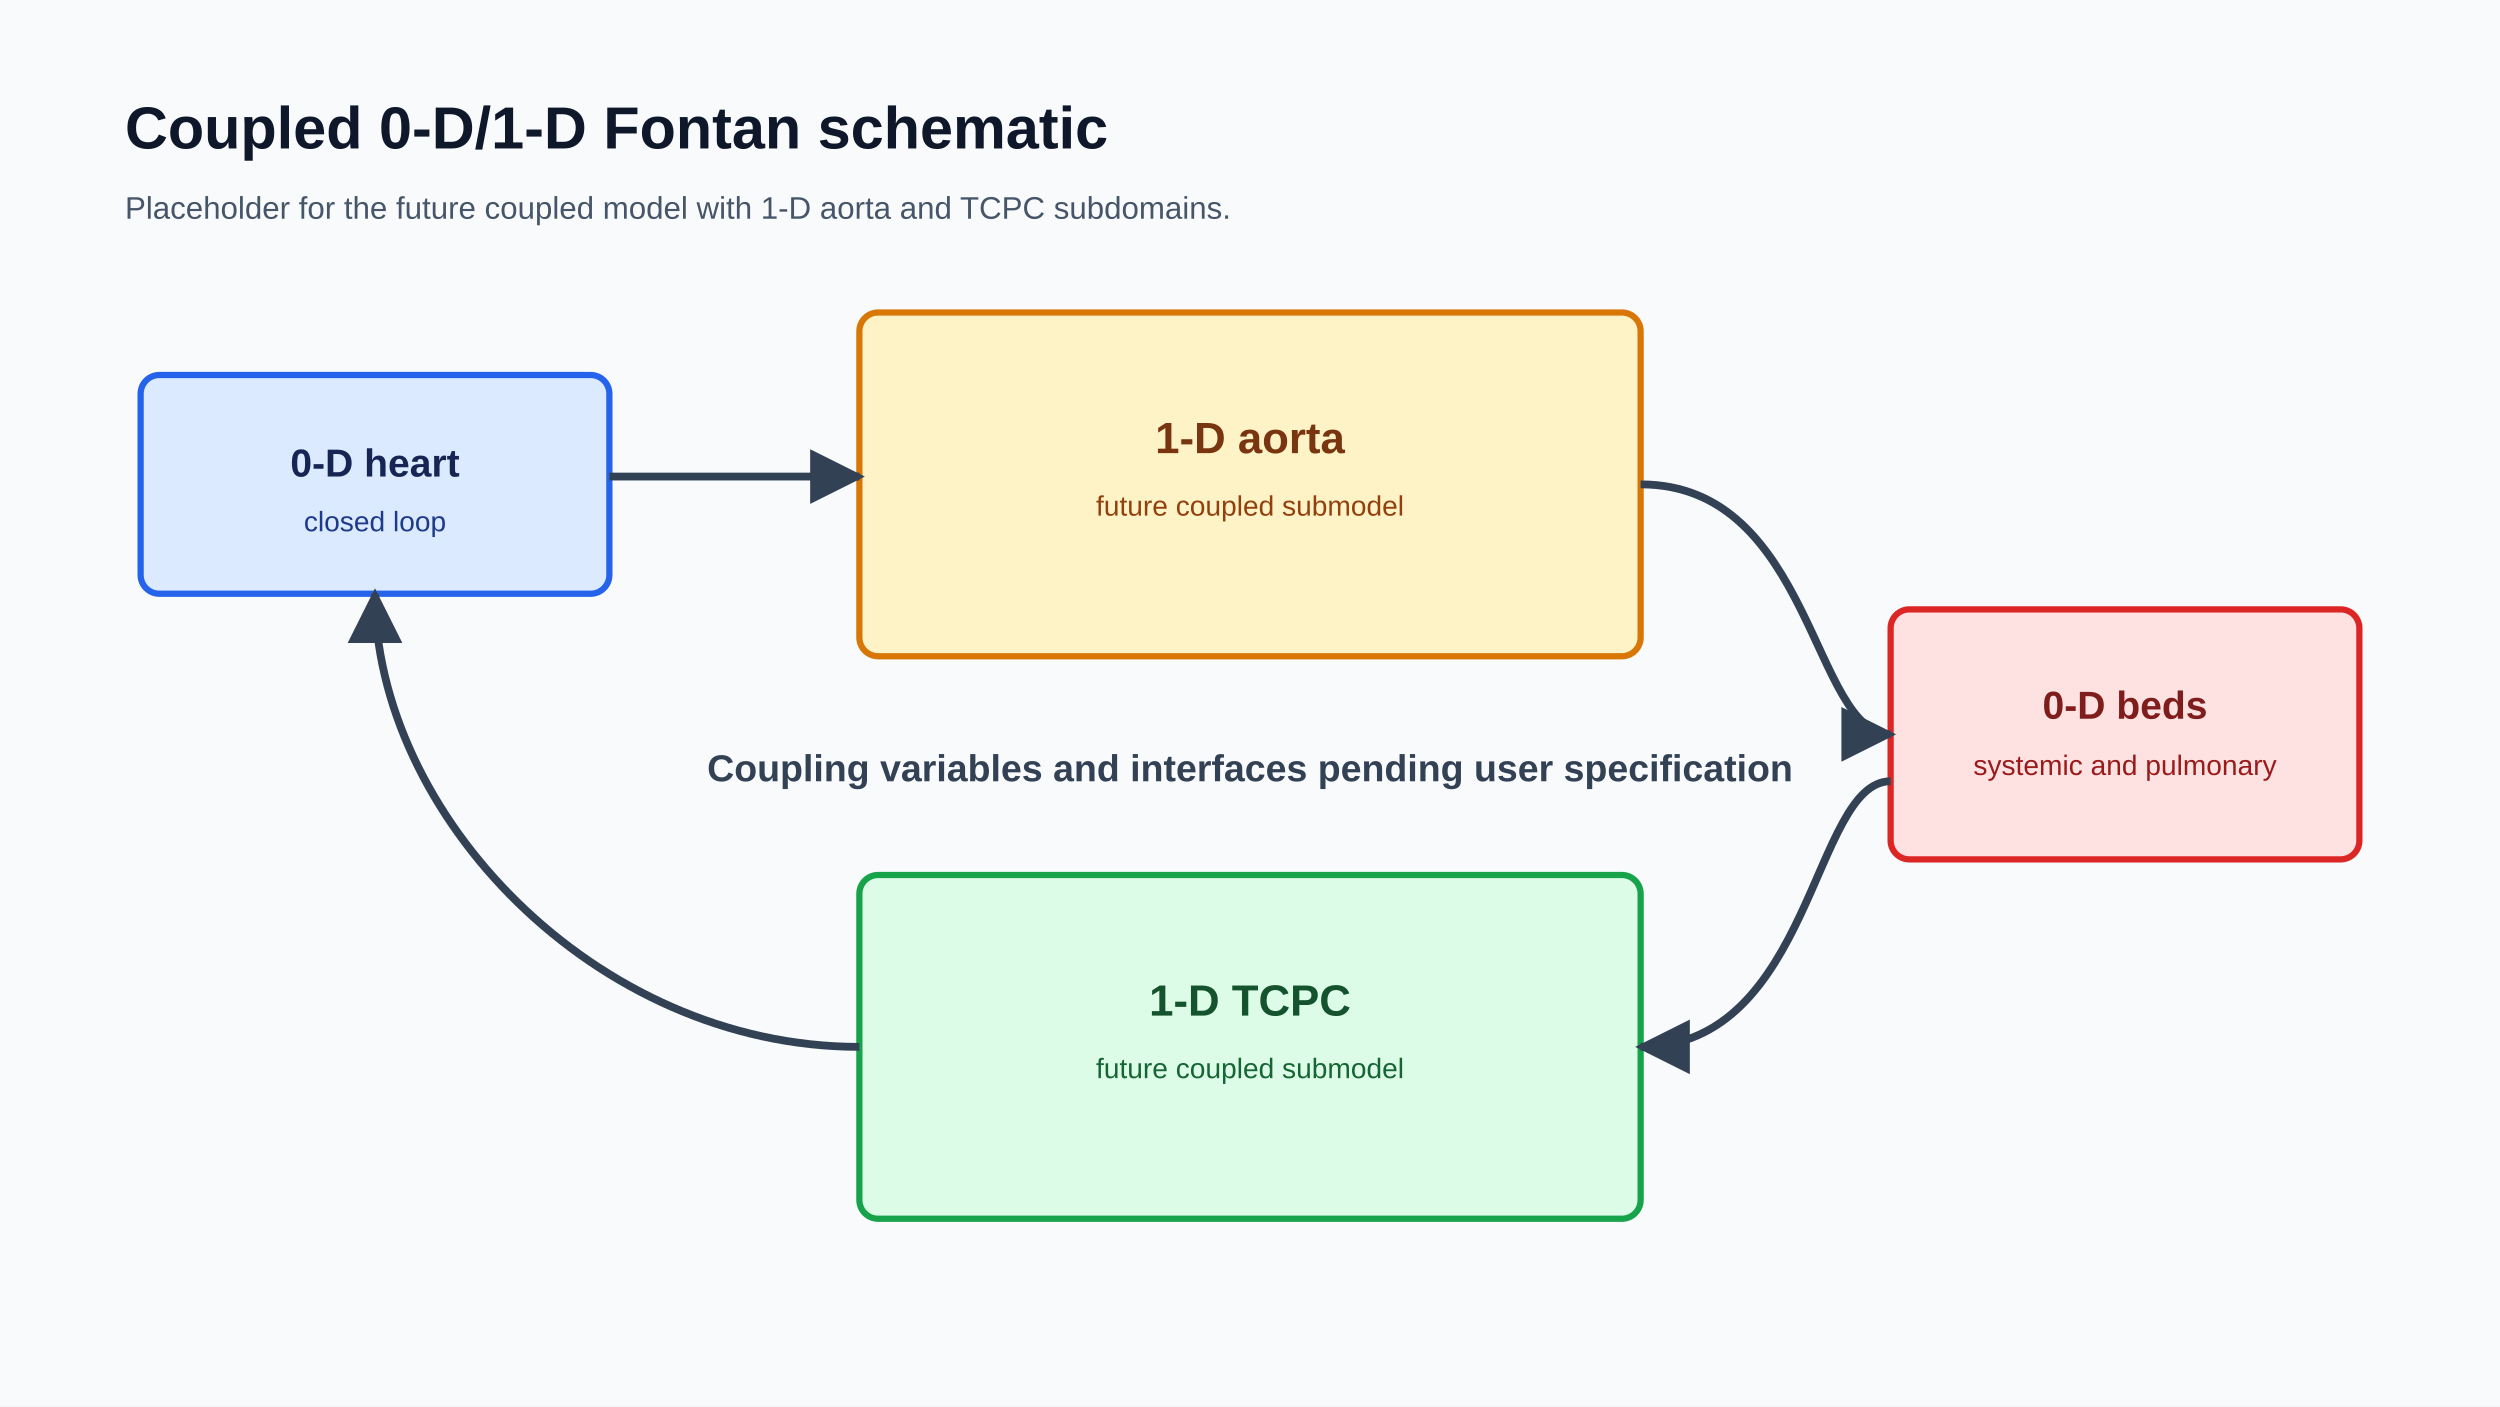
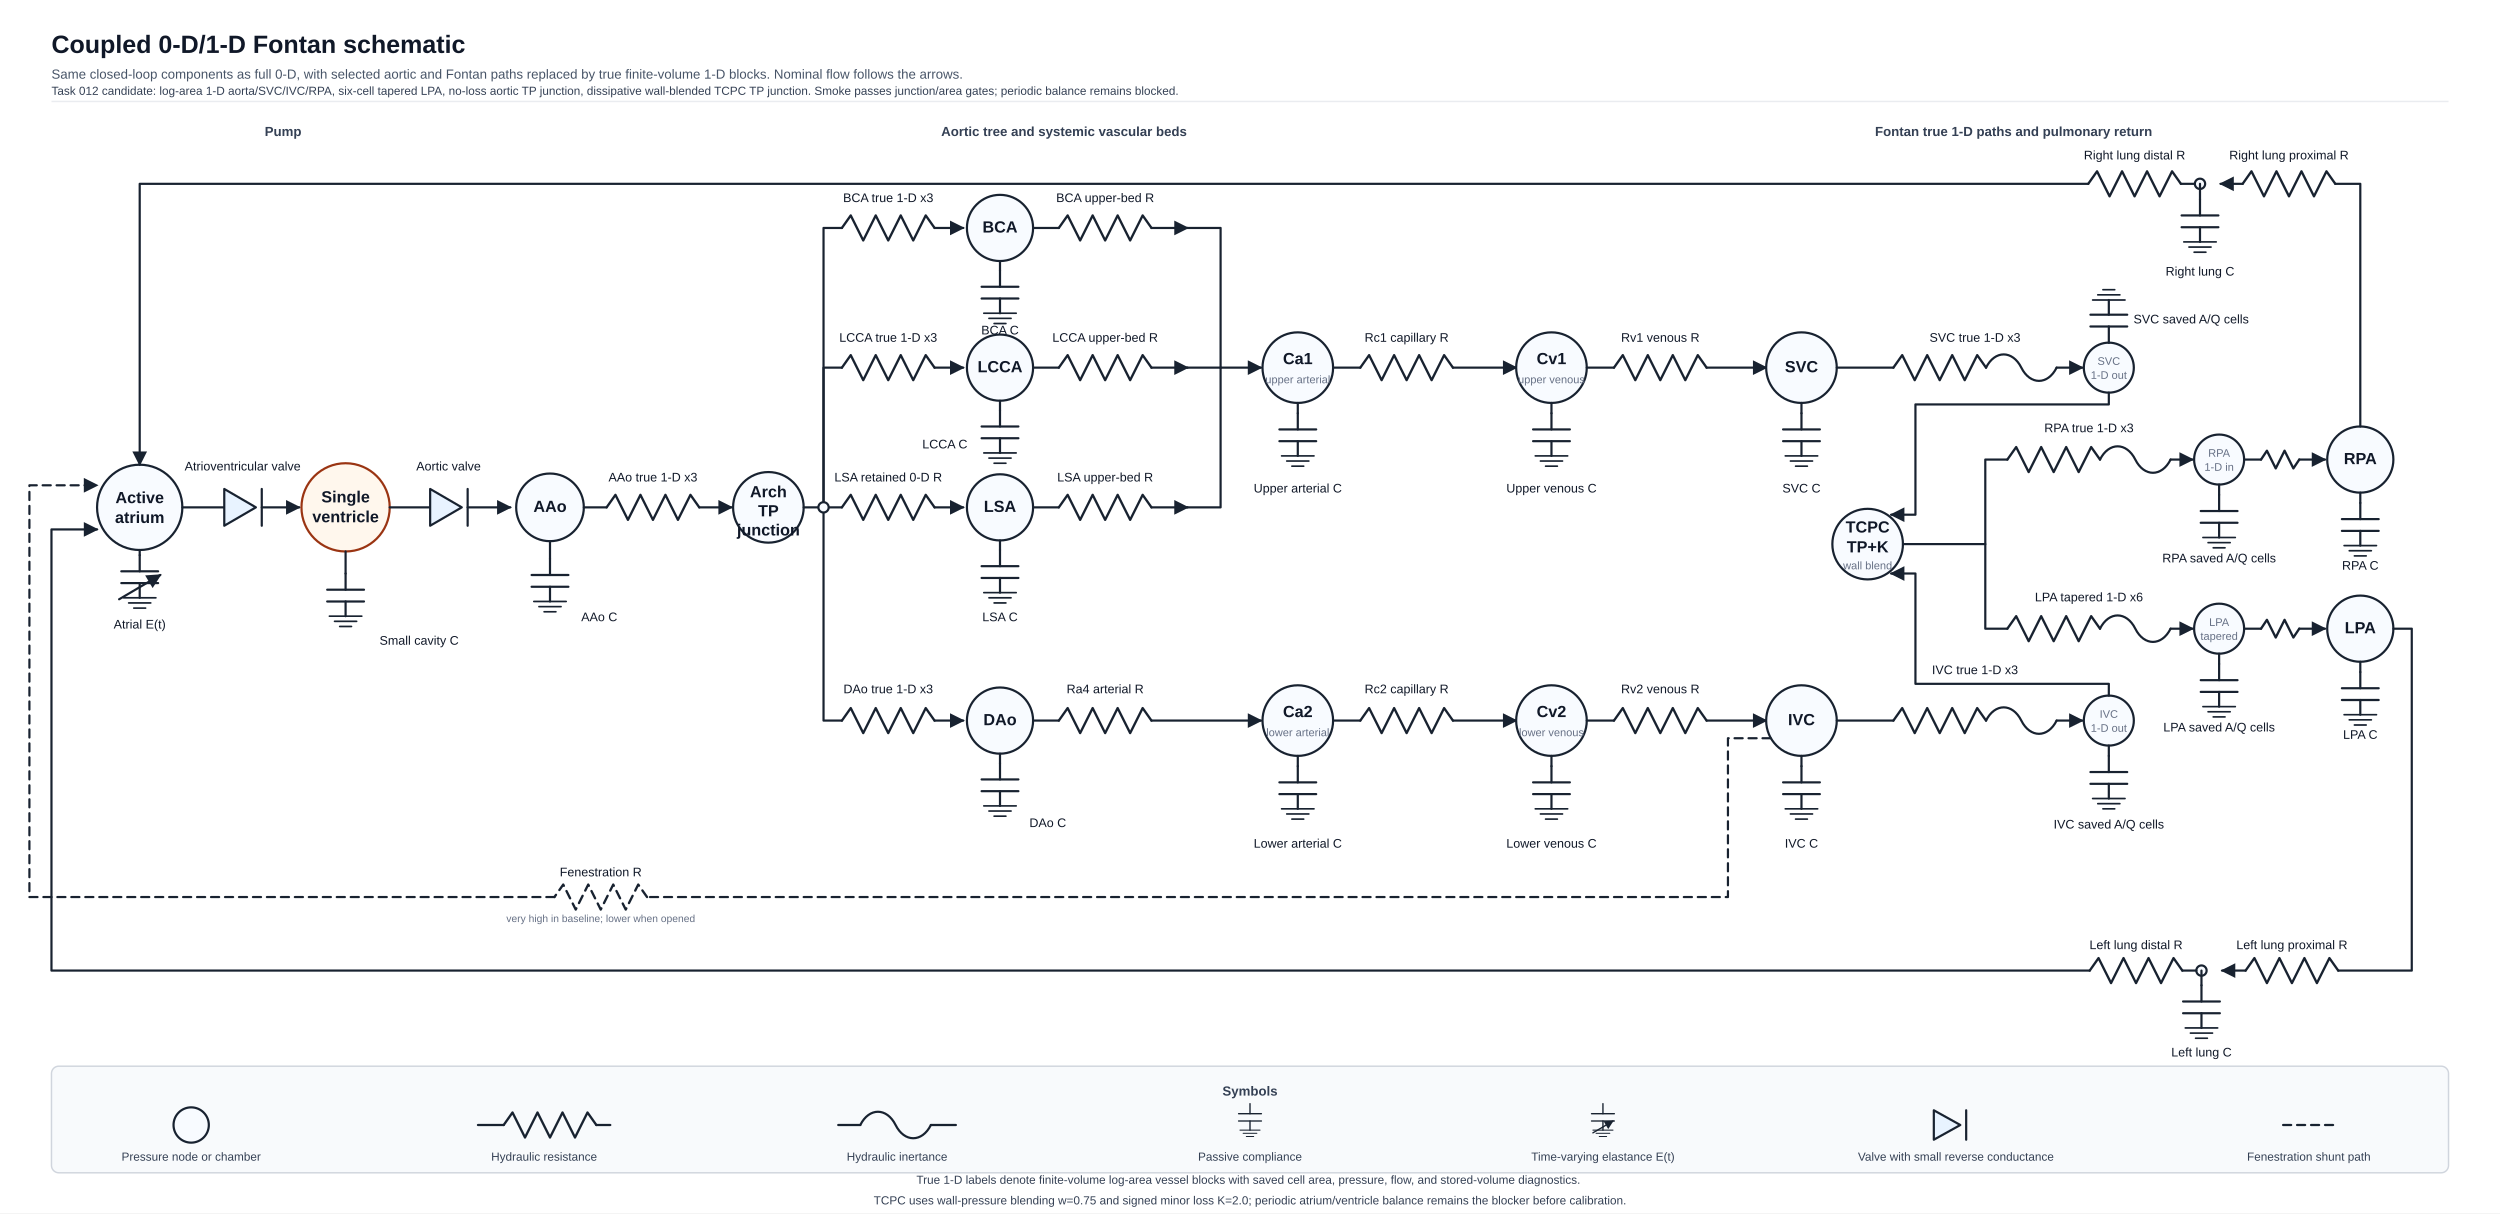
- <svg xmlns="http://www.w3.org/2000/svg" width="1600" height="900" viewBox="0 0 1600 900">
-   <rect width="1600" height="900" fill="#f8fafc" />
-   <text x="80" y="95" font-family="Arial, sans-serif" font-size="38" font-weight="700" fill="#0f172a">Coupled 0-D/1-D Fontan schematic</text>
-   <text x="80" y="140" font-family="Arial, sans-serif" font-size="20" fill="#475569">Placeholder for the future coupled model with 1-D aorta and TCPC subdomains.</text>
-   <rect x="90" y="240" width="300" height="140" rx="12" fill="#dbeafe" stroke="#2563eb" stroke-width="4" />
-   <text x="240" y="305" font-family="Arial, sans-serif" font-size="25" font-weight="700" text-anchor="middle" fill="#172554">0-D heart</text>
-   <text x="240" y="340" font-family="Arial, sans-serif" font-size="18" text-anchor="middle" fill="#1e3a8a">closed loop</text>
-   <rect x="550" y="200" width="500" height="220" rx="12" fill="#fef3c7" stroke="#d97706" stroke-width="4" />
-   <text x="800" y="290" font-family="Arial, sans-serif" font-size="28" font-weight="700" text-anchor="middle" fill="#78350f">1-D aorta</text>
-   <text x="800" y="330" font-family="Arial, sans-serif" font-size="18" text-anchor="middle" fill="#92400e">future coupled submodel</text>
-   <rect x="550" y="560" width="500" height="220" rx="12" fill="#dcfce7" stroke="#16a34a" stroke-width="4" />
-   <text x="800" y="650" font-family="Arial, sans-serif" font-size="28" font-weight="700" text-anchor="middle" fill="#14532d">1-D TCPC</text>
-   <text x="800" y="690" font-family="Arial, sans-serif" font-size="18" text-anchor="middle" fill="#166534">future coupled submodel</text>
-   <rect x="1210" y="390" width="300" height="160" rx="12" fill="#fee2e2" stroke="#dc2626" stroke-width="4" />
-   <text x="1360" y="460" font-family="Arial, sans-serif" font-size="25" font-weight="700" text-anchor="middle" fill="#7f1d1d">0-D beds</text>
-   <text x="1360" y="496" font-family="Arial, sans-serif" font-size="18" text-anchor="middle" fill="#991b1b">systemic and pulmonary</text>
-   <path d="M390 305 H550" stroke="#334155" stroke-width="5" marker-end="url(#arrow)" />
-   <path d="M1050 310 C1160 310 1160 470 1210 470" fill="none" stroke="#334155" stroke-width="5" marker-end="url(#arrow)" />
-   <path d="M1210 500 C1160 500 1160 670 1050 670" fill="none" stroke="#334155" stroke-width="5" marker-end="url(#arrow)" />
-   <path d="M550 670 C380 670 240 520 240 380" fill="none" stroke="#334155" stroke-width="5" marker-end="url(#arrow)" />
-   <text x="800" y="500" font-family="Arial, sans-serif" font-size="24" font-weight="700" text-anchor="middle" fill="#334155">Coupling variables and interfaces pending user specification</text>
+ <svg xmlns="http://www.w3.org/2000/svg" width="3400" height="1650" viewBox="0 0 3400 1650" role="img" aria-labelledby="title desc">
  <defs>
-     <marker id="arrow" viewBox="0 0 10 10" refX="9" refY="5" markerWidth="7" markerHeight="7" orient="auto-start-reverse">
-       <path d="M 0 0 L 10 5 L 0 10 z" fill="#334155" />
+     <marker id="arrow" viewBox="0 0 12 12" refX="10" refY="6" markerWidth="8" markerHeight="8" orient="auto-start-reverse">
+       <path d="M 1 1 L 11 6 L 1 11 z" fill="#182230" />
    </marker>
+     <style>
+       .page { fill: #ffffff; }
+       .title { font: 700 34px Arial, Helvetica, sans-serif; fill: #101828; }
+       .subtitle { font: 18px Arial, Helvetica, sans-serif; fill: #475467; }
+       .band-title { font: 700 18px Arial, Helvetica, sans-serif; fill: #344054; }
+       .wire { fill: none; stroke: #182230; stroke-width: 3; stroke-linecap: round; stroke-linejoin: round; }
+       .flow { fill: none; stroke: #182230; stroke-width: 3; stroke-linecap: round; stroke-linejoin: round; marker-end: url(#arrow); }
+       .resistor { fill: none; stroke: #182230; stroke-width: 3.2; stroke-linecap: round; stroke-linejoin: round; }
+       .inductor { fill: none; stroke: #182230; stroke-width: 3; stroke-linecap: round; stroke-linejoin: round; }
+       .dash { stroke-dasharray: 11 8; }
+       .node { fill: #f8fbff; stroke: #182230; stroke-width: 3; }
+       .pump { fill: #fff7ed; stroke: #9a3412; stroke-width: 3; }
+       .node-label { font: 700 22px Arial, Helvetica, sans-serif; fill: #101828; text-anchor: middle; dominant-baseline: middle; }
+       .small { font: 15px Arial, Helvetica, sans-serif; fill: #667085; text-anchor: middle; dominant-baseline: middle; }
+       .label { font: 17px Arial, Helvetica, sans-serif; fill: #101828; text-anchor: middle; dominant-baseline: middle; }
+       .note { font: 14px Arial, Helvetica, sans-serif; fill: #667085; text-anchor: middle; dominant-baseline: middle; }
+       .cap { fill: none; stroke: #182230; stroke-width: 3; stroke-linecap: round; }
+       .ground { fill: none; stroke: #182230; stroke-width: 2.3; stroke-linecap: round; }
+       .valve { fill: #e8f3ff; stroke: #182230; stroke-width: 3; stroke-linejoin: round; }
+       .valve-line { stroke: #182230; stroke-width: 3; stroke-linecap: round; }
+       .legend { fill: #f8fafc; stroke: #d0d5dd; stroke-width: 2; rx: 10; }
+       .legend-text { font: 16px Arial, Helvetica, sans-serif; fill: #344054; dominant-baseline: middle; }
+       .section-line { stroke: #eaecf0; stroke-width: 2; }
+       .calibration { font: 16px Arial, Helvetica, sans-serif; fill: #344054; }
+     </style>
+     <g id="cap-down">
+       <line x1="0" y1="0" x2="0" y2="22" class="wire" />
+       <line x1="-25" y1="22" x2="25" y2="22" class="cap" />
+       <line x1="-25" y1="38" x2="25" y2="38" class="cap" />
+       <line x1="0" y1="38" x2="0" y2="58" class="wire" />
+       <line x1="-22" y1="58" x2="22" y2="58" class="ground" />
+       <line x1="-15" y1="65" x2="15" y2="65" class="ground" />
+       <line x1="-8" y1="72" x2="8" y2="72" class="ground" />
+     </g>
  </defs>
+   <rect class="page" x="0" y="0" width="3400" height="1650" />
+   <text class="title" x="70" y="72">Coupled 0-D/1-D Fontan schematic</text>
+   <text class="subtitle" x="70" y="107">Same closed-loop components as full 0-D, with selected aortic and Fontan paths replaced by true finite-volume 1-D blocks. Nominal flow follows the arrows.</text>
+   <text class="calibration" x="70" y="129">Task 012 candidate: log-area 1-D aorta/SVC/IVC/RPA, six-cell tapered LPA, no-loss aortic TP junction, dissipative wall-blended TCPC TP junction. Smoke passes junction/area gates; periodic balance remains blocked.</text>
+   <line class="section-line" x1="70" y1="138" x2="3330" y2="138" />
+   <text class="band-title" x="360" y="185">Pump</text>
+   <text class="band-title" x="1280" y="185">Aortic tree and systemic vascular beds</text>
+   <text class="band-title" x="2550" y="185">Fontan true 1-D paths and pulmonary return</text>
+   <g transform="translate(0 80)">
+     <circle class="node" cx="190" cy="610" r="58" />
+     <text class="node-label" x="190" y="598">Active</text>
+     <text class="node-label" x="190" y="625">atrium</text>
+     <line class="wire" x1="190" y1="668" x2="190" y2="675" />
+     <use href="#cap-down" transform="translate(190 675)" />
+     <line class="flow" x1="162" y1="735" x2="218" y2="702" />
+     <text class="label" x="190" y="770">Atrial E(t)</text>
+     <line class="wire" x1="248" y1="610" x2="305" y2="610" />
+     <polygon class="valve" points="305,585 305,635 348,610" />
+     <line class="valve-line" x1="356" y1="585" x2="356" y2="635" />
+     <line class="flow" x1="356" y1="610" x2="407" y2="610" />
+     <text class="label" x="330" y="555">Atrioventricular valve</text>
+     <circle class="pump" cx="470" cy="610" r="60" />
+     <text class="node-label" x="470" y="597">Single</text>
+     <text class="node-label" x="470" y="624">ventricle</text>
+     <line class="wire" x1="470" y1="670" x2="470" y2="700" />
+     <use href="#cap-down" transform="translate(470 700)" />
+     <text class="label" x="570" y="792">Small cavity C</text>
+     <line class="wire" x1="530" y1="610" x2="585" y2="610" />
+     <polygon class="valve" points="585,585 585,635 628,610" />
+     <line class="valve-line" x1="636" y1="585" x2="636" y2="635" />
+     <line class="flow" x1="636" y1="610" x2="694" y2="610" />
+     <text class="label" x="610" y="555">Aortic valve</text>
+     <circle class="node" cx="748" cy="610" r="46" />
+     <text class="node-label" x="748" y="610">AAo</text>
+     <line class="wire" x1="748" y1="656" x2="748" y2="680" />
+     <use href="#cap-down" transform="translate(748 680)" />
+     <text class="label" x="815" y="760">AAo C</text>
+     <line class="wire" x1="794" y1="610" x2="825" y2="610" />
+     <polyline class="resistor" points="825,610 837,593 854,627 871,593 888,627 905,593 922,627 939,593 951,610" />
+     <line class="flow" x1="951" y1="610" x2="995" y2="610" />
+     <text class="label" x="888" y="570">AAo true 1-D x3</text>
+     <circle class="node" cx="1045" cy="610" r="48" />
+     <text class="node-label" x="1045" y="590">Arch</text>
+     <text class="node-label" x="1045" y="616">TP</text>
+     <text class="node-label" x="1045" y="642">junction</text>
+     <path class="wire" d="M 1093 610 L 1120 610 L 1120 230 L 1145 230" />
+     <path class="wire" d="M 1120 610 L 1120 420 L 1145 420" />
+     <path class="wire" d="M 1120 610 L 1145 610" />
+     <path class="wire" d="M 1120 610 L 1120 900 L 1145 900" />
+     <circle class="node" cx="1120" cy="610" r="7" />
+     <polyline class="resistor" points="1145,230 1157,213 1174,247 1191,213 1208,247 1225,213 1242,247 1259,213 1271,230" />
+     <line class="flow" x1="1271" y1="230" x2="1310" y2="230" />
+     <text class="label" x="1208" y="190">BCA true 1-D x3</text>
+     <circle class="node" cx="1360" cy="230" r="45" />
+     <text class="node-label" x="1360" y="230">BCA</text>
+     <line class="wire" x1="1360" y1="275" x2="1360" y2="288" />
+     <use href="#cap-down" transform="translate(1360 288)" />
+     <text class="label" x="1360" y="370">BCA C</text>
+     <line class="wire" x1="1405" y1="230" x2="1440" y2="230" />
+     <polyline class="resistor" points="1440,230 1452,213 1469,247 1486,213 1503,247 1520,213 1537,247 1554,213 1566,230" />
+     <line class="flow" x1="1566" y1="230" x2="1615" y2="230" />
+     <text class="label" x="1503" y="190">BCA upper-bed R</text>
+     <polyline class="resistor" points="1145,420 1157,403 1174,437 1191,403 1208,437 1225,403 1242,437 1259,403 1271,420" />
+     <line class="flow" x1="1271" y1="420" x2="1310" y2="420" />
+     <text class="label" x="1208" y="380">LCCA true 1-D x3</text>
+     <circle class="node" cx="1360" cy="420" r="45" />
+     <text class="node-label" x="1360" y="420">LCCA</text>
+     <line class="wire" x1="1360" y1="465" x2="1360" y2="478" />
+     <use href="#cap-down" transform="translate(1360 478)" />
+     <text class="label" x="1285" y="525">LCCA C</text>
+     <line class="wire" x1="1405" y1="420" x2="1440" y2="420" />
+     <polyline class="resistor" points="1440,420 1452,403 1469,437 1486,403 1503,437 1520,403 1537,437 1554,403 1566,420" />
+     <line class="flow" x1="1566" y1="420" x2="1615" y2="420" />
+     <text class="label" x="1503" y="380">LCCA upper-bed R</text>
+     <polyline class="resistor" points="1145,610 1157,593 1174,627 1191,593 1208,627 1225,593 1242,627 1259,593 1271,610" />
+     <line class="flow" x1="1271" y1="610" x2="1310" y2="610" />
+     <text class="label" x="1208" y="570">LSA retained 0-D R</text>
+     <circle class="node" cx="1360" cy="610" r="45" />
+     <text class="node-label" x="1360" y="610">LSA</text>
+     <line class="wire" x1="1360" y1="655" x2="1360" y2="668" />
+     <use href="#cap-down" transform="translate(1360 668)" />
+     <text class="label" x="1360" y="760">LSA C</text>
+     <line class="wire" x1="1405" y1="610" x2="1440" y2="610" />
+     <polyline class="resistor" points="1440,610 1452,593 1469,627 1486,593 1503,627 1520,593 1537,627 1554,593 1566,610" />
+     <line class="flow" x1="1566" y1="610" x2="1615" y2="610" />
+     <text class="label" x="1503" y="570">LSA upper-bed R</text>
+     <path class="wire" d="M 1615 230 L 1660 230 L 1660 420" />
+     <path class="wire" d="M 1615 420 L 1660 420" />
+     <path class="wire" d="M 1615 610 L 1660 610 L 1660 420" />
+     <line class="flow" x1="1660" y1="420" x2="1715" y2="420" />
+     <circle class="node" cx="1765" cy="420" r="48" />
+     <text class="node-label" x="1765" y="409">Ca1</text>
+     <text class="small" x="1765" y="437">upper arterial</text>
+     <line class="wire" x1="1765" y1="468" x2="1765" y2="482" />
+     <use href="#cap-down" transform="translate(1765 482)" />
+     <text class="label" x="1765" y="585">Upper arterial C</text>
+     <line class="wire" x1="1813" y1="420" x2="1850" y2="420" />
+     <polyline class="resistor" points="1850,420 1862,403 1879,437 1896,403 1913,437 1930,403 1947,437 1964,403 1976,420" />
+     <line class="flow" x1="1976" y1="420" x2="2062" y2="420" />
+     <text class="label" x="1913" y="380">Rc1 capillary R</text>
+     <circle class="node" cx="2110" cy="420" r="48" />
+     <text class="node-label" x="2110" y="409">Cv1</text>
+     <text class="small" x="2110" y="437">upper venous</text>
+     <line class="wire" x1="2110" y1="468" x2="2110" y2="482" />
+     <use href="#cap-down" transform="translate(2110 482)" />
+     <text class="label" x="2110" y="585">Upper venous C</text>
+     <line class="wire" x1="2158" y1="420" x2="2195" y2="420" />
+     <polyline class="resistor" points="2195,420 2207,403 2224,437 2241,403 2258,437 2275,403 2292,437 2309,403 2321,420" />
+     <line class="flow" x1="2321" y1="420" x2="2402" y2="420" />
+     <text class="label" x="2258" y="380">Rv1 venous R</text>
+     <circle class="node" cx="2450" cy="420" r="48" />
+     <text class="node-label" x="2450" y="420">SVC</text>
+     <line class="wire" x1="2450" y1="468" x2="2450" y2="482" />
+     <use href="#cap-down" transform="translate(2450 482)" />
+     <text class="label" x="2450" y="585">SVC C</text>
+     <polyline class="resistor" points="1145,900 1157,883 1174,917 1191,883 1208,917 1225,883 1242,917 1259,883 1271,900" />
+     <line class="flow" x1="1271" y1="900" x2="1310" y2="900" />
+     <text class="label" x="1208" y="858">DAo true 1-D x3</text>
+     <circle class="node" cx="1360" cy="900" r="45" />
+     <text class="node-label" x="1360" y="900">DAo</text>
+     <line class="wire" x1="1360" y1="945" x2="1360" y2="958" />
+     <use href="#cap-down" transform="translate(1360 958)" />
+     <text class="label" x="1425" y="1040">DAo C</text>
+     <line class="wire" x1="1405" y1="900" x2="1440" y2="900" />
+     <polyline class="resistor" points="1440,900 1452,883 1469,917 1486,883 1503,917 1520,883 1537,917 1554,883 1566,900" />
+     <line class="flow" x1="1566" y1="900" x2="1715" y2="900" />
+     <text class="label" x="1503" y="858">Ra4 arterial R</text>
+     <circle class="node" cx="1765" cy="900" r="48" />
+     <text class="node-label" x="1765" y="889">Ca2</text>
+     <text class="small" x="1765" y="917">lower arterial</text>
+     <line class="wire" x1="1765" y1="948" x2="1765" y2="962" />
+     <use href="#cap-down" transform="translate(1765 962)" />
+     <text class="label" x="1765" y="1068">Lower arterial C</text>
+     <line class="wire" x1="1813" y1="900" x2="1850" y2="900" />
+     <polyline class="resistor" points="1850,900 1862,883 1879,917 1896,883 1913,917 1930,883 1947,917 1964,883 1976,900" />
+     <line class="flow" x1="1976" y1="900" x2="2062" y2="900" />
+     <text class="label" x="1913" y="858">Rc2 capillary R</text>
+     <circle class="node" cx="2110" cy="900" r="48" />
+     <text class="node-label" x="2110" y="889">Cv2</text>
+     <text class="small" x="2110" y="917">lower venous</text>
+     <line class="wire" x1="2110" y1="948" x2="2110" y2="962" />
+     <use href="#cap-down" transform="translate(2110 962)" />
+     <text class="label" x="2110" y="1068">Lower venous C</text>
+     <line class="wire" x1="2158" y1="900" x2="2195" y2="900" />
+     <polyline class="resistor" points="2195,900 2207,883 2224,917 2241,883 2258,917 2275,883 2292,917 2309,883 2321,900" />
+     <line class="flow" x1="2321" y1="900" x2="2402" y2="900" />
+     <text class="label" x="2258" y="858">Rv2 venous R</text>
+     <circle class="node" cx="2450" cy="900" r="48" />
+     <text class="node-label" x="2450" y="900">IVC</text>
+     <line class="wire" x1="2450" y1="948" x2="2450" y2="962" />
+     <use href="#cap-down" transform="translate(2450 962)" />
+     <text class="label" x="2450" y="1068">IVC C</text>
+     <circle class="node" cx="2540" cy="660" r="48" />
+     <text class="node-label" x="2540" y="638">TCPC</text>
+     <text class="node-label" x="2540" y="665">TP+K</text>
+     <text class="small" x="2540" y="690">wall blend</text>
+     <path class="wire" d="M 2498 420 L 2575 420" />
+     <polyline class="resistor" points="2575,420 2587,403 2604,437 2621,403 2638,437 2655,403 2672,437 2689,403 2701,420" />
+     <path class="inductor" d="M 2701 420 C 2713 396 2737 396 2749 420 C 2761 444 2785 444 2797 420" />
+     <line class="flow" x1="2797" y1="420" x2="2832" y2="420" />
+     <text class="label" x="2686" y="380">SVC true 1-D x3</text>
+     <circle class="node" cx="2868" cy="420" r="34" />
+     <text class="small" x="2868" y="412">SVC</text>
+     <text class="small" x="2868" y="431">1-D out</text>
+     <line class="wire" x1="2868" y1="386" x2="2868" y2="386" />
+     <use href="#cap-down" transform="translate(2868 386) rotate(180)" />
+     <text class="label" x="2980" y="355">SVC saved A/Q cells</text>
+     <path class="flow" d="M 2868 454 L 2868 470 L 2605 470 L 2605 620 L 2572 620" />
+     <path class="wire" d="M 2498 900 L 2575 900" />
+     <polyline class="resistor" points="2575,900 2587,883 2604,917 2621,883 2638,917 2655,883 2672,917 2689,883 2701,900" />
+     <path class="inductor" d="M 2701 900 C 2713 876 2737 876 2749 900 C 2761 924 2785 924 2797 900" />
+     <line class="flow" x1="2797" y1="900" x2="2832" y2="900" />
+     <text class="label" x="2686" y="832">IVC true 1-D x3</text>
+     <circle class="node" cx="2868" cy="900" r="34" />
+     <text class="small" x="2868" y="892">IVC</text>
+     <text class="small" x="2868" y="911">1-D out</text>
+     <line class="wire" x1="2868" y1="934" x2="2868" y2="948" />
+     <use href="#cap-down" transform="translate(2868 948)" />
+     <text class="label" x="2868" y="1042">IVC saved A/Q cells</text>
+     <path class="flow" d="M 2868 866 L 2868 850 L 2605 850 L 2605 700 L 2572 700" />
+     <path class="wire" d="M 2588 660 L 2700 660 L 2700 545 L 2730 545" />
+     <polyline class="resistor" points="2730,545 2742,528 2759,562 2776,528 2793,562 2810,528 2827,562 2844,528 2856,545" />
+     <path class="inductor" d="M 2856 545 C 2868 521 2892 521 2904 545 C 2916 569 2940 569 2952 545" />
+     <line class="flow" x1="2952" y1="545" x2="2982" y2="545" />
+     <text class="label" x="2841" y="503">RPA true 1-D x3</text>
+     <circle class="node" cx="3018" cy="545" r="34" />
+     <text class="small" x="3018" y="537">RPA</text>
+     <text class="small" x="3018" y="556">1-D in</text>
+     <line class="wire" x1="3018" y1="579" x2="3018" y2="593" />
+     <use href="#cap-down" transform="translate(3018 593)" />
+     <text class="label" x="3018" y="680">RPA saved A/Q cells</text>
+     <line class="wire" x1="3052" y1="545" x2="3075" y2="545" />
+     <polyline class="resistor" points="3075,545 3083,533 3095,557 3107,533 3119,557 3127,545" />
+     <line class="flow" x1="3127" y1="545" x2="3162" y2="545" />
+     <circle class="node" cx="3210" cy="545" r="45" />
+     <text class="node-label" x="3210" y="545">RPA</text>
+     <line class="wire" x1="3210" y1="590" x2="3210" y2="604" />
+     <use href="#cap-down" transform="translate(3210 604)" />
+     <text class="label" x="3210" y="690">RPA C</text>
+     <path class="wire" d="M 2700 660 L 2700 775 L 2730 775" />
+     <polyline class="resistor" points="2730,775 2742,758 2759,792 2776,758 2793,792 2810,758 2827,792 2844,758 2856,775" />
+     <path class="inductor" d="M 2856 775 C 2868 751 2892 751 2904 775 C 2916 799 2940 799 2952 775" />
+     <line class="flow" x1="2952" y1="775" x2="2982" y2="775" />
+     <text class="label" x="2841" y="733">LPA tapered 1-D x6</text>
+     <circle class="node" cx="3018" cy="775" r="34" />
+     <text class="small" x="3018" y="767">LPA</text>
+     <text class="small" x="3018" y="786">tapered</text>
+     <line class="wire" x1="3018" y1="809" x2="3018" y2="823" />
+     <use href="#cap-down" transform="translate(3018 823)" />
+     <text class="label" x="3018" y="910">LPA saved A/Q cells</text>
+     <line class="wire" x1="3052" y1="775" x2="3075" y2="775" />
+     <polyline class="resistor" points="3075,775 3083,763 3095,787 3107,763 3119,787 3127,775" />
+     <line class="flow" x1="3127" y1="775" x2="3162" y2="775" />
+     <circle class="node" cx="3210" cy="775" r="45" />
+     <text class="node-label" x="3210" y="775">LPA</text>
+     <line class="wire" x1="3210" y1="820" x2="3210" y2="834" />
+     <use href="#cap-down" transform="translate(3210 834)" />
+     <text class="label" x="3210" y="920">LPA C</text>
+     <path class="wire" d="M 3210 500 L 3210 170 L 3176 170" />
+     <polyline class="resistor" points="3176,170 3164,153 3147,187 3130,153 3113,187 3096,153 3079,187 3062,153 3050,170" />
+     <line class="flow" x1="3050" y1="170" x2="3020" y2="170" />
+     <circle class="node" cx="2992" cy="170" r="7" />
+     <line class="wire" x1="2992" y1="170" x2="2992" y2="191" />
+     <use href="#cap-down" transform="translate(2992 191)" />
+     <line class="wire" x1="2985" y1="170" x2="2966" y2="170" />
+     <polyline class="resistor" points="2966,170 2954,153 2937,187 2920,153 2903,187 2886,153 2869,187 2852,153 2840,170" />
+     <path class="flow" d="M 2840 170 L 190 170 L 190 552" />
+     <text class="label" x="3113" y="132">Right lung proximal R</text>
+     <text class="label" x="2903" y="132">Right lung distal R</text>
+     <text class="label" x="2992" y="290">Right lung C</text>
+     <path class="wire" d="M 3255 775 L 3280 775 L 3280 1240 L 3180 1240" />
+     <polyline class="resistor" points="3180,1240 3168,1223 3151,1257 3134,1223 3117,1257 3100,1223 3083,1257 3066,1223 3054,1240" />
+     <line class="flow" x1="3054" y1="1240" x2="3022" y2="1240" />
+     <circle class="node" cx="2994" cy="1240" r="7" />
+     <line class="wire" x1="2994" y1="1240" x2="2994" y2="1260" />
+     <use href="#cap-down" transform="translate(2994 1260)" />
+     <line class="wire" x1="2987" y1="1240" x2="2968" y2="1240" />
+     <polyline class="resistor" points="2968,1240 2956,1223 2939,1257 2922,1223 2905,1257 2888,1223 2871,1257 2854,1223 2842,1240" />
+     <path class="flow" d="M 2842 1240 L 70 1240 L 70 640 L 132 640" />
+     <text class="label" x="3117" y="1206">Left lung proximal R</text>
+     <text class="label" x="2905" y="1206">Left lung distal R</text>
+     <text class="label" x="2994" y="1352">Left lung C</text>
+     <path class="wire dash" d="M 2408 924 L 2350 924 L 2350 1140 L 880 1140" />
+     <polyline class="resistor dash" points="880,1140 868,1123 851,1157 834,1123 817,1157 800,1123 783,1157 766,1123 754,1140" />
+     <path class="flow dash" d="M 754 1140 L 40 1140 L 40 580 L 132 580" />
+     <text class="label" x="817" y="1107">Fenestration R</text>
+     <text class="note" x="817" y="1170">very high in baseline; lower when opened</text>
+     <rect class="legend" x="70" y="1370" width="3260" height="145" />
+     <text class="band-title" x="1700" y="1410" text-anchor="middle">Symbols</text>
+     <circle class="node" cx="260" cy="1450" r="24" />
+     <text class="legend-text" x="260" y="1494" text-anchor="middle">Pressure node or chamber</text>
+     <line class="wire" x1="650" y1="1450" x2="685" y2="1450" />
+     <polyline class="resistor" points="685,1450 697,1433 714,1467 731,1433 748,1467 765,1433 782,1467 799,1433 811,1450" />
+     <line class="wire" x1="811" y1="1450" x2="830" y2="1450" />
+     <text class="legend-text" x="740" y="1494" text-anchor="middle">Hydraulic resistance</text>
+     <line class="wire" x1="1140" y1="1450" x2="1170" y2="1450" />
+     <path class="inductor" d="M 1170 1450 C 1182 1426 1206 1426 1218 1450 C 1230 1474 1254 1474 1266 1450" />
+     <line class="wire" x1="1266" y1="1450" x2="1300" y2="1450" />
+     <text class="legend-text" x="1220" y="1494" text-anchor="middle">Hydraulic inertance</text>
+     <g transform="translate(1700 1421) scale(.62)">
+       <use href="#cap-down" />
+     </g>
+     <text class="legend-text" x="1700" y="1494" text-anchor="middle">Passive compliance</text>
+     <g transform="translate(2180 1421) scale(.62)">
+       <use href="#cap-down" />
+       <line class="flow" x1="-22" y1="64" x2="22" y2="38" />
+     </g>
+     <text class="legend-text" x="2180" y="1494" text-anchor="middle">Time-varying elastance E(t)</text>
+     <polygon class="valve" points="2630,1430 2630,1470 2666,1450" />
+     <line class="valve-line" x1="2674" y1="1430" x2="2674" y2="1470" />
+     <text class="legend-text" x="2660" y="1494" text-anchor="middle">Valve with small reverse conductance</text>
+     <line class="wire dash" x1="3105" y1="1450" x2="3175" y2="1450" />
+     <text class="legend-text" x="3140" y="1494" text-anchor="middle">Fenestration shunt path</text>
+     <text class="calibration" x="1700" y="1530" text-anchor="middle">
+       <tspan x="1700" dy="0">True 1-D labels denote finite-volume log-area vessel blocks with saved cell area, pressure, flow, and stored-volume diagnostics.</tspan>
+       <tspan x="1700" dy="28">TCPC uses wall-pressure blending w=0.75 and signed minor loss K=2.0; periodic atrium/ventricle balance remains the blocker before calibration.</tspan>
+     </text>
+   </g>
</svg>
